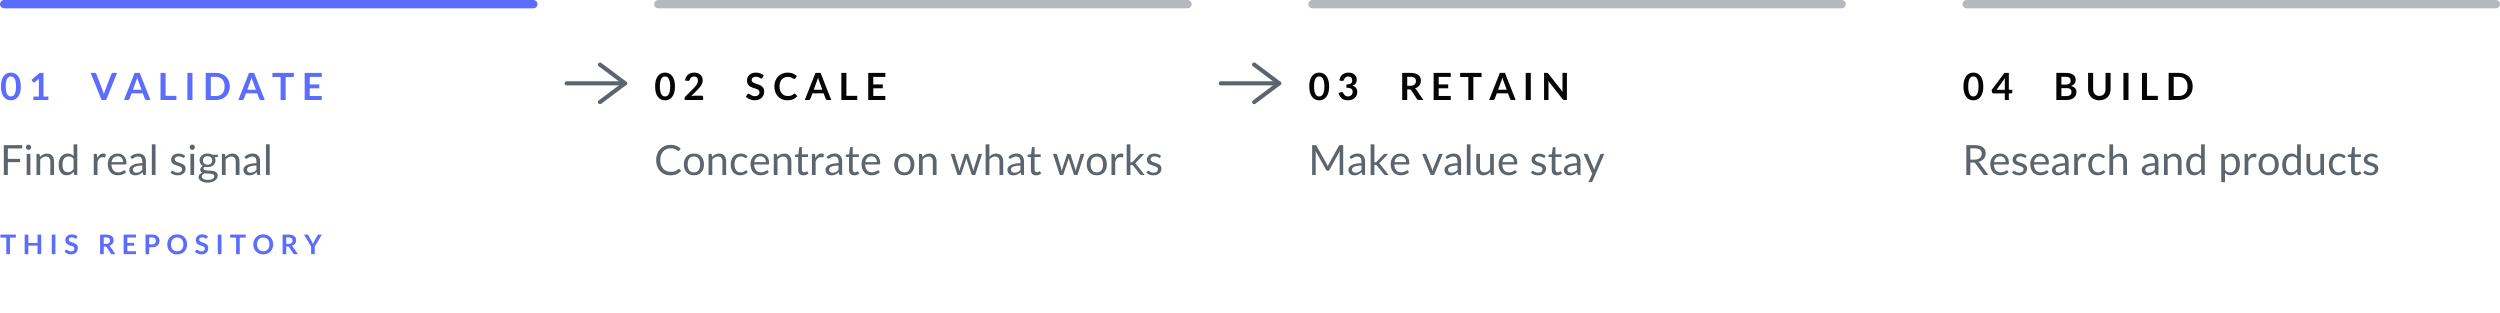
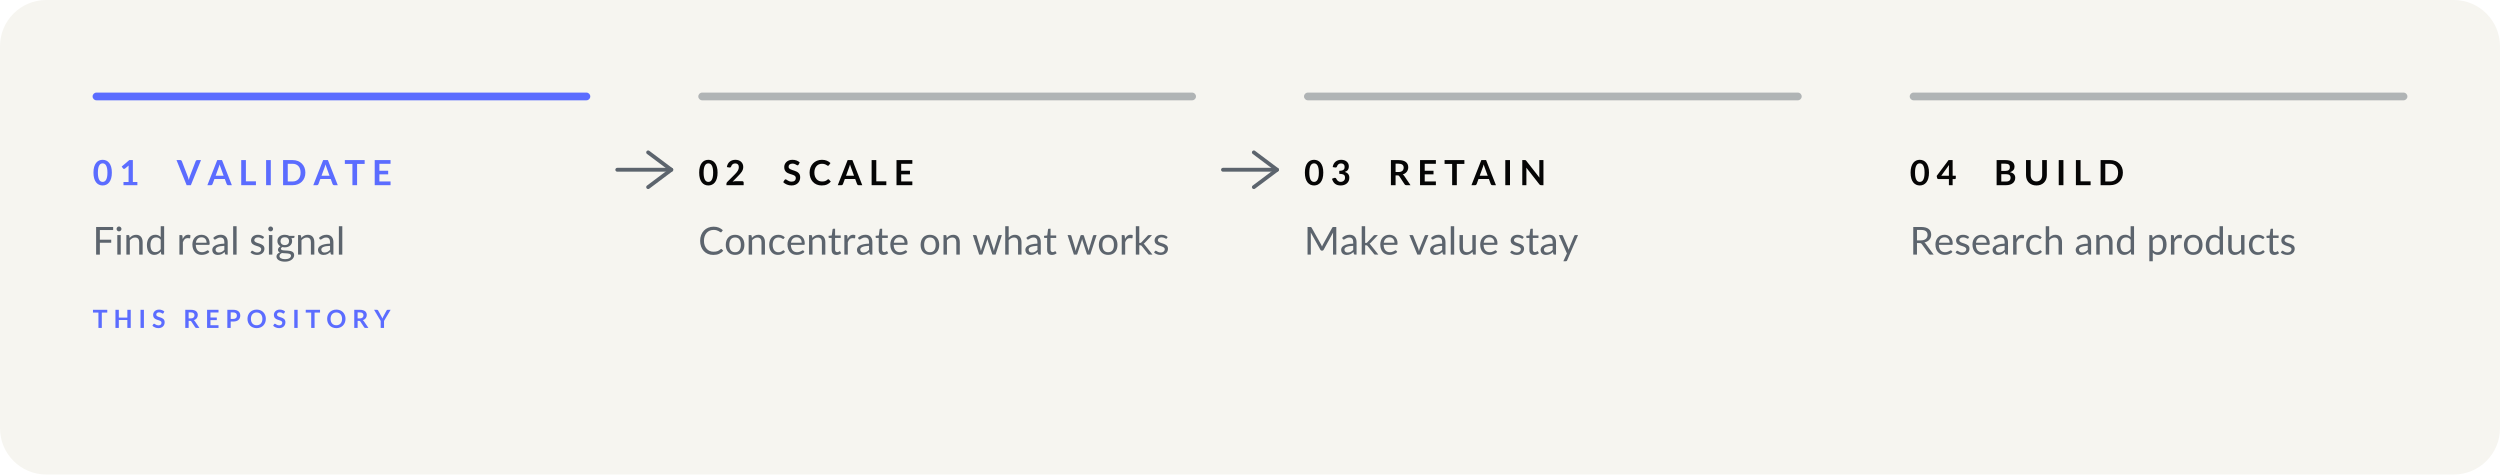
- <svg xmlns="http://www.w3.org/2000/svg" xmlns:xlink="http://www.w3.org/1999/xlink" width="1200" height="150" viewBox="0 0 1200 150" role="img" aria-label="ABADE method: validate, scale, retain, build. This repository: Validate">
+ <svg xmlns="http://www.w3.org/2000/svg" xmlns:xlink="http://www.w3.org/1999/xlink" width="1296" height="246" viewBox="0 0 1296 246" role="img" aria-label="ABADE method: validate, scale, retain, build. This repository: Validate">
  <defs>
    <path id="Bold-zero" d="M1110 723Q1110 534 1069.5 394.5Q1029 255 957.5 164.0Q886 73 788.5 28.5Q691 -16 578 -16Q465 -16 368.5 28.5Q272 73 201.0 164.0Q130 255 90.0 394.5Q50 534 50 723Q50 913 90.0 1052.0Q130 1191 201.0 1282.0Q272 1373 368.5 1417.5Q465 1462 578 1462Q691 1462 788.5 1417.5Q886 1373 957.5 1282.0Q1029 1191 1069.5 1052.0Q1110 913 1110 723ZM855 723Q855 880 832.0 983.0Q809 1086 770.5 1147.0Q732 1208 682.0 1232.5Q632 1257 578 1257Q525 1257 475.5 1232.5Q426 1208 388.0 1147.0Q350 1086 327.5 983.0Q305 880 305 723Q305 566 327.5 463.0Q350 360 388.0 299.0Q426 238 475.5 213.5Q525 189 578 189Q632 189 682.0 213.5Q732 238 770.5 299.0Q809 360 832.0 463.0Q855 566 855 723Z" />
    <path id="Bold-one" d="M1035 185V0H235V185H528V1028Q528 1078 531 1131L323 957Q305 943 287.5 939.5Q270 936 254.5 939.0Q239 942 227.0 949.5Q215 957 209 966L131 1073L572 1448H775V185Z" />
    <path id="Bold-space" d="" />
    <path id="Bold-V" d="M1400 1446 816 0H573L-11 1446H205Q240 1446 262.0 1429.0Q284 1412 295 1385L636 503Q653 460 668.5 408.5Q684 357 698 301Q710 357 724.0 408.5Q738 460 755 503L1094 1385Q1102 1408 1125.5 1427.0Q1149 1446 1183 1446Z" />
    <path id="Bold-A" d="M925 546 749 1027Q736 1059 722.0 1103.0Q708 1147 694 1198Q681 1147 667.0 1102.5Q653 1058 640 1025L465 546ZM1400 0H1192Q1157 0 1135.0 17.5Q1113 35 1102 61L994 356H395L287 61Q279 38 256.0 19.0Q233 0 199 0H-11L558 1446H832Z" />
    <path id="Bold-L" d="M1008 222V0H161V1446H430V222Z" />
    <path id="Bold-I" d="M431 0H161V1446H431Z" />
    <path id="Bold-D" d="M1445 723Q1445 564 1392.0 431.0Q1339 298 1243.0 202.0Q1147 106 1012.0 53.0Q877 0 712 0H161V1446H712Q877 1446 1012.0 1392.5Q1147 1339 1243.0 1243.5Q1339 1148 1392.0 1015.0Q1445 882 1445 723ZM1169 723Q1169 842 1137.5 936.5Q1106 1031 1046.5 1096.5Q987 1162 902.5 1197.0Q818 1232 712 1232H431V214H712Q818 214 902.5 249.0Q987 284 1046.5 349.5Q1106 415 1137.5 509.5Q1169 604 1169 723Z" />
    <path id="Bold-T" d="M1171 1225H735V0H466V1225H30V1446H1171Z" />
    <path id="Bold-E" d="M431 1232V831H937V624H431V215H1073V0H161V1446H1073V1232Z" />
    <path id="Regular-F" d="M377 1275V774H966V616H377V0H183V1433H1066V1275Z" />
    <path id="Regular-i" d="M329 1013V0H151V1013ZM367 1331Q367 1305 356.5 1282.5Q346 1260 328.5 1242.5Q311 1225 287.5 1215.0Q264 1205 238 1205Q212 1205 189.5 1215.0Q167 1225 150.0 1242.5Q133 1260 123.0 1282.5Q113 1305 113 1331Q113 1357 123.0 1380.5Q133 1404 150.0 1421.5Q167 1439 189.5 1449.0Q212 1459 238 1459Q264 1459 287.5 1449.0Q311 1439 328.5 1421.5Q346 1404 356.5 1380.5Q367 1357 367 1331Z" />
    <path id="Regular-n" d="M309 866Q342 903 379.0 933.0Q416 963 457.5 984.5Q499 1006 545.5 1017.5Q592 1029 646 1029Q729 1029 792.5 1001.5Q856 974 898.5 923.5Q941 873 963.0 802.0Q985 731 985 645V0H806V645Q806 760 753.5 823.5Q701 887 594 887Q515 887 446.5 849.0Q378 811 320 746V0H141V1013H248Q286 1013 295 976Z" />
    <path id="Regular-d" d="M801 772Q751 839 693.0 865.5Q635 892 563 892Q422 892 346.0 791.0Q270 690 270 503Q270 404 287.0 333.5Q304 263 337.0 217.5Q370 172 418.0 151.0Q466 130 527 130Q615 130 680.5 170.0Q746 210 801 283ZM979 1473V0H873Q835 0 825 37L809 160Q744 82 661.0 34.0Q578 -14 469 -14Q382 -14 311.0 19.5Q240 53 190.0 118.0Q140 183 113.0 280.0Q86 377 86 503Q86 615 116.0 711.5Q146 808 202.0 879.0Q258 950 339.5 990.5Q421 1031 523 1031Q616 1031 682.5 999.5Q749 968 801 912V1473Z" />
    <path id="Regular-space" d="" />
    <path id="Regular-r" d="M310 810Q358 914 428.0 972.5Q498 1031 599 1031Q631 1031 660.5 1024.0Q690 1017 713 1002L700 869Q694 844 670 844Q656 844 629.0 850.0Q602 856 568 856Q520 856 482.5 842.0Q445 828 415.5 800.5Q386 773 362.5 732.5Q339 692 320 640V0H141V1013H243Q272 1013 283.0 1002.0Q294 991 298 964Z" />
    <path id="Regular-e" d="M819 617Q819 679 801.5 730.5Q784 782 750.5 819.5Q717 857 669.0 877.5Q621 898 560 898Q432 898 357.5 823.5Q283 749 265 617ZM963 142Q930 102 884.0 72.5Q838 43 785.5 24.0Q733 5 677.0 -4.5Q621 -14 566 -14Q461 -14 372.5 21.5Q284 57 219.5 125.5Q155 194 119.0 295.0Q83 396 83 527Q83 633 115.5 725.0Q148 817 209.0 884.5Q270 952 358.0 990.5Q446 1029 556 1029Q647 1029 724.5 998.5Q802 968 858.5 910.5Q915 853 947.0 768.5Q979 684 979 576Q979 534 970.0 520.0Q961 506 936 506H259Q262 410 285.5 339.0Q309 268 351.0 220.5Q393 173 451.0 149.5Q509 126 581 126Q648 126 696.5 141.5Q745 157 780.0 175.0Q815 193 838.5 208.5Q862 224 879 224Q901 224 913 207Z" />
    <path id="Regular-a" d="M690 456Q567 452 480.5 436.5Q394 421 339.5 396.0Q285 371 260.5 337.0Q236 303 236 261Q236 221 249.0 192.0Q262 163 284.5 144.5Q307 126 337.5 117.5Q368 109 403 109Q450 109 489.0 118.5Q528 128 562.5 146.0Q597 164 628.5 189.0Q660 214 690 246ZM115 870Q199 951 296.0 991.0Q393 1031 511 1031Q596 1031 662.0 1003.0Q728 975 773.0 925.0Q818 875 841.0 804.0Q864 733 864 648V0H785Q759 0 745.0 8.5Q731 17 723 42L703 138Q663 101 625.0 72.5Q587 44 545.0 24.5Q503 5 455.5 -5.5Q408 -16 350 -16Q291 -16 239.0 0.5Q187 17 148.5 50.0Q110 83 87.5 133.5Q65 184 65 253Q65 313 98.0 368.5Q131 424 205.0 467.0Q279 510 398.0 537.5Q517 565 690 569V648Q690 766 639.0 826.5Q588 887 490 887Q424 887 379.5 870.5Q335 854 302.5 833.5Q270 813 246.5 796.5Q223 780 200 780Q182 780 169.0 789.5Q156 799 147 813Z" />
    <path id="Regular-l" d="M325 1473V0H147V1473Z" />
    <path id="Regular-s" d="M731 846Q719 824 694 824Q679 824 660.0 835.0Q641 846 613.5 859.5Q586 873 548.0 884.5Q510 896 458 896Q413 896 377.0 884.5Q341 873 315.5 853.0Q290 833 276.5 806.5Q263 780 263 749Q263 710 285.5 684.0Q308 658 345.0 639.0Q382 620 429.0 605.5Q476 591 525.5 574.5Q575 558 622.0 538.0Q669 518 706.0 488.0Q743 458 765.5 414.5Q788 371 788 310Q788 240 763.0 180.5Q738 121 689.0 77.5Q640 34 569.0 9.0Q498 -16 405 -16Q299 -16 213.0 18.5Q127 53 67 107L109 175Q117 188 128.0 195.0Q139 202 156 202Q174 202 194.0 188.0Q214 174 242.5 157.0Q271 140 312.0 126.0Q353 112 414 112Q466 112 505.0 125.5Q544 139 570.0 162.0Q596 185 608.5 215.0Q621 245 621 279Q621 321 598.5 348.5Q576 376 539.0 395.5Q502 415 454.5 429.5Q407 444 357.5 460.0Q308 476 260.5 496.5Q213 517 176.0 548.0Q139 579 116.5 624.5Q94 670 94 735Q94 793 118.0 846.5Q142 900 188.0 940.5Q234 981 301.0 1005.0Q368 1029 454 1029Q554 1029 633.5 997.5Q713 966 771 911Z" />
    <path id="Regular-g" d="M494 495Q548 495 589.0 510.0Q630 525 658.0 552.0Q686 579 700.0 616.5Q714 654 714 699Q714 792 657.5 847.0Q601 902 494 902Q386 902 329.5 847.0Q273 792 273 699Q273 654 287.5 616.5Q302 579 330.0 552.0Q358 525 399.0 510.0Q440 495 494 495ZM815 -55Q815 -18 794.0 5.0Q773 28 737.5 41.0Q702 54 655.0 59.5Q608 65 555.5 68.0Q503 71 449.0 74.0Q395 77 345 84Q289 58 253.5 18.5Q218 -21 218 -74Q218 -108 235.5 -137.5Q253 -167 289.0 -188.5Q325 -210 379.5 -222.5Q434 -235 508 -235Q580 -235 637.0 -222.0Q694 -209 733.5 -185.0Q773 -161 794.0 -128.0Q815 -95 815 -55ZM996 973V907Q996 874 954 865L839 850Q873 784 873 704Q873 630 844.5 569.5Q816 509 766.0 466.0Q716 423 646.0 400.0Q576 377 494 377Q423 377 360 394Q328 374 311.0 351.5Q294 329 294 306Q294 270 323.5 251.5Q353 233 401.0 225.0Q449 217 510.5 215.0Q572 213 636.5 208.5Q701 204 762.5 193.0Q824 182 872.0 157.0Q920 132 949.5 88.0Q979 44 979 -26Q979 -91 946.5 -152.0Q914 -213 853.0 -260.5Q792 -308 703.5 -336.5Q615 -365 504 -365Q393 -365 310.0 -343.0Q227 -321 172.0 -284.0Q117 -247 89.5 -198.5Q62 -150 62 -97Q62 -22 109.0 30.0Q156 82 238 113Q193 133 166.5 166.5Q140 200 140 257Q140 279 148.0 302.5Q156 326 172.5 349.5Q189 373 213.0 394.0Q237 415 269 431Q194 473 152.0 542.5Q110 612 110 704Q110 778 138.5 838.5Q167 899 218.0 941.5Q269 984 339.5 1007.0Q410 1030 494 1030Q560 1030 617.0 1015.5Q674 1001 721 973Z" />
    <path id="Bold-H" d="M1380 1446V0H1110V632H431V0H161V1446H431V824H1110V1446Z" />
    <path id="Bold-S" d="M931 1183Q919 1162 905.5 1152.5Q892 1143 872 1143Q851 1143 826.5 1158.5Q802 1174 768.0 1193.0Q734 1212 688.5 1227.5Q643 1243 581 1243Q525 1243 483.0 1229.5Q441 1216 412.5 1192.0Q384 1168 370.0 1134.5Q356 1101 356 1061Q356 1010 384.5 976.0Q413 942 460.0 918.0Q507 894 567.0 875.0Q627 856 690.0 834.5Q753 813 813.0 784.5Q873 756 920.0 712.5Q967 669 995.5 606.0Q1024 543 1024 453Q1024 355 990.5 269.5Q957 184 892.5 120.5Q828 57 735.0 20.5Q642 -16 522 -16Q453 -16 386.0 -2.5Q319 11 257.5 36.0Q196 61 142.0 96.0Q88 131 46 174L125 303Q135 317 151.0 326.5Q167 336 185 336Q210 336 239.0 315.5Q268 295 308.0 270.0Q348 245 401.5 224.5Q455 204 530 204Q645 204 708.0 258.5Q771 313 771 415Q771 472 742.5 508.0Q714 544 667.0 568.5Q620 593 560.0 610.0Q500 627 438.0 647.0Q376 667 316.0 695.0Q256 723 209.0 768.0Q162 813 133.5 880.5Q105 948 105 1047Q105 1126 136.5 1201.0Q168 1276 228.0 1334.0Q288 1392 376.0 1427.0Q464 1462 578 1462Q706 1462 814.0 1422.0Q922 1382 998 1310Z" />
    <path id="Bold-R" d="M598 758Q674 758 730.5 777.0Q787 796 823.5 829.5Q860 863 878.0 909.0Q896 955 896 1010Q896 1120 823.5 1179.0Q751 1238 602 1238H430V758ZM1290 0H1047Q978 0 947 54L643 517Q626 543 605.5 554.0Q585 565 545 565H430V0H161V1446H602Q749 1446 854.5 1415.5Q960 1385 1027.5 1330.0Q1095 1275 1127.0 1198.5Q1159 1122 1159 1030Q1159 957 1137.5 892.0Q1116 827 1075.5 774.0Q1035 721 975.5 681.0Q916 641 840 618Q866 603 888.0 582.5Q910 562 928 534Z" />
    <path id="Bold-P" d="M631 719Q705 719 760.0 737.5Q815 756 851.5 790.5Q888 825 906.0 874.5Q924 924 924 985Q924 1043 906.0 1090.0Q888 1137 852.0 1170.0Q816 1203 761.0 1220.5Q706 1238 631 1238H430V719ZM631 1446Q776 1446 882.0 1412.0Q988 1378 1057.0 1317.0Q1126 1256 1159.5 1171.0Q1193 1086 1193 985Q1193 880 1158.0 792.5Q1123 705 1053.0 642.0Q983 579 877.5 544.0Q772 509 631 509H430V0H161V1446Z" />
    <path id="Bold-O" d="M1540 723Q1540 564 1487.5 428.5Q1435 293 1339.0 194.0Q1243 95 1108.0 39.5Q973 -16 808 -16Q644 -16 509.0 39.5Q374 95 277.5 194.0Q181 293 128.0 428.5Q75 564 75 723Q75 882 128.0 1017.5Q181 1153 277.5 1252.0Q374 1351 509.0 1406.5Q644 1462 808 1462Q918 1462 1015.0 1436.5Q1112 1411 1193.0 1364.5Q1274 1318 1338.5 1251.5Q1403 1185 1448.0 1103.0Q1493 1021 1516.5 925.0Q1540 829 1540 723ZM1265 723Q1265 842 1233.0 936.5Q1201 1031 1142.0 1097.0Q1083 1163 998.5 1198.0Q914 1233 808 1233Q702 1233 617.5 1198.0Q533 1163 473.5 1097.0Q414 1031 382.0 936.5Q350 842 350 723Q350 604 382.0 509.5Q414 415 473.5 349.5Q533 284 617.5 249.0Q702 214 808 214Q914 214 998.5 249.0Q1083 284 1142.0 349.5Q1201 415 1233.0 509.5Q1265 604 1265 723Z" />
    <path id="Bold-Y" d="M782 560V0H514V560L-13 1446H224Q259 1446 279.5 1429.0Q300 1412 314 1386L578 903Q601 860 618.5 822.0Q636 784 650 746Q663 784 680.0 822.0Q697 860 719 903L982 1386Q993 1408 1015.0 1427.0Q1037 1446 1071 1446H1309Z" />
    <path id="Bold-two" d="M981 230Q1021 230 1044.5 207.5Q1068 185 1068 148V0H76V82Q76 107 86.5 134.5Q97 162 120 184L559 624Q614 680 657.5 731.0Q701 782 730.0 832.0Q759 882 774.5 933.5Q790 985 790 1042Q790 1094 775.0 1133.5Q760 1173 732.5 1200.0Q705 1227 666.5 1240.5Q628 1254 580 1254Q536 1254 498.5 1241.5Q461 1229 432.0 1206.5Q403 1184 383.0 1154.0Q363 1124 353 1088Q336 1042 309.0 1027.0Q282 1012 231 1020L101 1043Q116 1147 159.0 1225.5Q202 1304 266.5 1356.5Q331 1409 414.5 1435.5Q498 1462 594 1462Q694 1462 777.0 1432.5Q860 1403 919.0 1349.0Q978 1295 1011.0 1219.0Q1044 1143 1044 1050Q1044 970 1020.5 902.0Q997 834 957.5 772.0Q918 710 865.0 652.0Q812 594 754 534L428 201Q475 215 521.5 222.5Q568 230 610 230Z" />
    <path id="Bold-C" d="M1154 341Q1176 341 1193 324L1299 209Q1211 100 1082.5 42.0Q954 -16 774 -16Q613 -16 484.5 39.0Q356 94 265.0 192.0Q174 290 125.5 426.0Q77 562 77 723Q77 886 129.0 1021.5Q181 1157 275.5 1255.0Q370 1353 501.0 1407.5Q632 1462 791 1462Q949 1462 1071.5 1410.0Q1194 1358 1280 1274L1190 1149Q1182 1137 1169.5 1128.0Q1157 1119 1135 1119Q1120 1119 1104.0 1127.5Q1088 1136 1069.0 1148.5Q1050 1161 1025.0 1176.0Q1000 1191 967.0 1203.5Q934 1216 890.5 1224.5Q847 1233 790 1233Q693 1233 612.5 1198.5Q532 1164 474.0 1098.5Q416 1033 384.0 938.5Q352 844 352 723Q352 601 386.5 506.0Q421 411 480.0 346.0Q539 281 619.0 246.5Q699 212 791 212Q846 212 890.5 218.0Q935 224 972.5 237.0Q1010 250 1043.5 270.5Q1077 291 1110 321Q1120 330 1131.0 335.5Q1142 341 1154 341Z" />
    <path id="Regular-C" d="M1189 296Q1205 296 1217 283L1294 200Q1206 98 1080.5 41.0Q955 -16 777 -16Q623 -16 497.0 37.5Q371 91 282.0 187.5Q193 284 144.0 419.0Q95 554 95 716Q95 878 146.0 1013.0Q197 1148 289.5 1245.0Q382 1342 511.0 1395.5Q640 1449 796 1449Q949 1449 1066.0 1400.0Q1183 1351 1272 1267L1208 1178Q1202 1168 1192.5 1161.5Q1183 1155 1167 1155Q1149 1155 1123.0 1174.5Q1097 1194 1055.0 1218.0Q1013 1242 950.0 1261.5Q887 1281 795 1281Q684 1281 592.0 1242.5Q500 1204 433.5 1131.0Q367 1058 330.0 953.0Q293 848 293 716Q293 582 331.5 477.0Q370 372 436.5 299.5Q503 227 593.5 189.0Q684 151 789 151Q853 151 904.5 158.5Q956 166 999.5 182.0Q1043 198 1080.5 222.5Q1118 247 1155 281Q1172 296 1189 296Z" />
    <path id="Regular-o" d="M568 1029Q679 1029 768.0 992.0Q857 955 920.0 887.0Q983 819 1016.5 722.5Q1050 626 1050 507Q1050 387 1016.5 291.0Q983 195 920.0 127.0Q857 59 768.0 22.5Q679 -14 568 -14Q456 -14 366.5 22.5Q277 59 214.0 127.0Q151 195 117.5 291.0Q84 387 84 507Q84 626 117.5 722.5Q151 819 214.0 887.0Q277 955 366.5 992.0Q456 1029 568 1029ZM568 125Q718 125 792.0 225.5Q866 326 866 506Q866 687 792.0 788.0Q718 889 568 889Q492 889 435.5 863.0Q379 837 341.5 788.0Q304 739 285.5 667.5Q267 596 267 506Q267 326 341.5 225.5Q416 125 568 125Z" />
    <path id="Regular-c" d="M846 833Q838 822 830.0 816.0Q822 810 808 810Q793 810 775.0 822.5Q757 835 730.5 850.0Q704 865 665.5 877.5Q627 890 571 890Q496 890 439.0 863.5Q382 837 343.5 787.0Q305 737 285.5 666.0Q266 595 266 507Q266 415 287.0 343.5Q308 272 346.5 223.5Q385 175 439.5 149.5Q494 124 562 124Q627 124 669.0 139.5Q711 155 738.5 174.0Q766 193 784.5 208.5Q803 224 821 224Q843 224 855 207L905 142Q872 101 830.0 72.0Q788 43 739.5 23.5Q691 4 638.0 -5.0Q585 -14 530 -14Q435 -14 353.5 21.0Q272 56 212.0 122.5Q152 189 118.0 286.0Q84 383 84 507Q84 620 115.5 716.0Q147 812 207.5 881.5Q268 951 356.5 990.0Q445 1029 560 1029Q667 1029 748.5 994.5Q830 960 893 897Z" />
    <path id="Regular-t" d="M452 -16Q332 -16 267.5 51.0Q203 118 203 244V864H81Q65 864 54.0 873.5Q43 883 43 903V974L209 995L250 1308Q253 1323 263.5 1332.5Q274 1342 291 1342H381V993H674V864H381V256Q381 192 412.0 161.0Q443 130 492 130Q520 130 540.5 137.5Q561 145 576.0 154.0Q591 163 601.5 170.5Q612 178 620 178Q634 178 645 161L697 76Q651 33 586.0 8.5Q521 -16 452 -16Z" />
    <path id="Regular-w" d="M1538 1013 1210 0H1069Q1043 0 1033 34L809 721Q801 744 796.0 767.5Q791 791 786 814Q781 791 776.0 767.5Q771 744 763 720L535 34Q526 0 495 0H361L33 1013H173Q194 1013 208.5 1002.0Q223 991 228 976L422 324Q439 252 449 188Q458 221 467.5 255.0Q477 289 488 324L702 980Q707 995 719.5 1005.0Q732 1015 750 1015H828Q848 1015 861.0 1005.0Q874 995 879 980L1088 324Q1099 289 1108.0 255.0Q1117 221 1125 188Q1130 221 1137.5 254.5Q1145 288 1154 324L1352 976Q1357 992 1371.0 1002.5Q1385 1013 1404 1013Z" />
    <path id="Regular-h" d="M320 878Q385 947 464.0 988.0Q543 1029 646 1029Q729 1029 792.5 1001.5Q856 974 898.5 923.5Q941 873 963.0 802.0Q985 731 985 645V0H806V645Q806 760 753.5 823.5Q701 887 594 887Q515 887 446.5 849.0Q378 811 320 746V0H141V1473H320Z" />
    <path id="Regular-k" d="M320 1473V606H366Q386 606 399.5 611.5Q413 617 428 634L748 977Q762 994 777.5 1003.5Q793 1013 819 1013H980L607 616Q580 582 549 563Q567 551 581.5 535.5Q596 520 609 500L1005 0H846Q823 0 806.5 7.5Q790 15 778 35L445 450Q430 471 415.5 477.5Q401 484 371 484H320V0H141V1473Z" />
    <path id="Bold-three" d="M108 1043Q123 1147 166.0 1225.5Q209 1304 273.5 1356.5Q338 1409 421.5 1435.5Q505 1462 601 1462Q701 1462 781.5 1433.5Q862 1405 919.0 1354.5Q976 1304 1006.5 1236.0Q1037 1168 1037 1089Q1037 1020 1021.5 967.5Q1006 915 977.0 876.0Q948 837 905.0 810.0Q862 783 808 765Q938 724 1002.0 640.0Q1066 556 1066 429Q1066 321 1026.0 238.0Q986 155 918.0 98.5Q850 42 760.5 13.0Q671 -16 571 -16Q462 -16 381.0 9.0Q300 34 240.0 83.0Q180 132 138.0 203.0Q96 274 66 367L175 412Q218 430 255.5 421.5Q293 413 310 381Q328 346 349.5 312.0Q371 278 401.0 251.5Q431 225 471.5 208.5Q512 192 568 192Q631 192 678.0 212.5Q725 233 756.5 266.0Q788 299 803.5 339.5Q819 380 819 421Q819 473 808.0 515.5Q797 558 762.0 588.0Q727 618 661.5 635.0Q596 652 486 652V828Q577 829 637.0 845.0Q697 861 732.5 889.5Q768 918 782.0 958.0Q796 998 796 1046Q796 1148 739.0 1201.0Q682 1254 587 1254Q543 1254 506.0 1241.5Q469 1229 439.5 1206.5Q410 1184 390.0 1154.0Q370 1124 360 1088Q343 1042 315.5 1027.0Q288 1012 238 1020Z" />
    <path id="Bold-N" d="M1380 1446V0H1242Q1210 0 1188.5 10.5Q1167 21 1147 46L392 1010Q398 944 398 888V0H161V1446H302Q319 1446 331.5 1444.5Q344 1443 353.5 1438.5Q363 1434 372.0 1425.5Q381 1417 392 1403L1150 435Q1147 470 1145.0 504.0Q1143 538 1143 567V1446Z" />
    <path id="Regular-M" d="M1674 1433V0H1504V1053Q1504 1074 1505.5 1098.0Q1507 1122 1509 1147L1017 251Q994 206 947 206H919Q872 206 849 251L347 1151Q353 1098 353 1053V0H183V1433H326Q352 1433 366.0 1428.0Q380 1423 393 1400L888 518Q900 494 911.5 468.0Q923 442 933 415Q943 442 954.0 468.5Q965 495 978 519L1464 1400Q1476 1423 1490.5 1428.0Q1505 1433 1531 1433Z" />
    <path id="Regular-v" d="M1009 1013 596 0H436L23 1013H168Q190 1013 204.0 1002.0Q218 991 223 976L480 324Q492 287 501.0 252.0Q510 217 518 182Q526 217 535.0 252.0Q544 287 557 324L817 976Q823 992 837.0 1002.5Q851 1013 870 1013Z" />
    <path id="Regular-u" d="M974 1013V0H868Q830 0 820 37L806 146Q740 73 658.0 28.5Q576 -16 470 -16Q387 -16 323.5 11.5Q260 39 217.0 89.0Q174 139 152.5 210.0Q131 281 131 367V1013H309V367Q309 252 361.5 189.0Q414 126 522 126Q601 126 669.5 163.5Q738 201 796 267V1013Z" />
    <path id="Regular-y" d="M1015 1013 450 -299Q441 -319 427.5 -331.0Q414 -343 386 -343H254L439 59L21 1013H175Q198 1013 211.5 1001.5Q225 990 230 976L501 338Q517 296 528 250Q542 297 558 339L821 976Q827 992 841.5 1002.5Q856 1013 874 1013Z" />
    <path id="Bold-four" d="M712 545V1018Q712 1085 721 1166L272 545ZM1109 545V402Q1109 382 1096.0 367.5Q1083 353 1059 353H927V0H712V353H102Q77 353 58.0 368.5Q39 384 34 407L8 532L693 1447H927V545Z" />
    <path id="Bold-B" d="M702 210Q777 210 828.0 228.0Q879 246 909.5 276.0Q940 306 953.5 346.0Q967 386 967 431Q967 478 952.0 515.5Q937 553 905.0 579.5Q873 606 822.5 620.0Q772 634 701 634H430V210ZM430 1238V820H644Q782 820 852.5 870.0Q923 920 923 1029Q923 1142 859.0 1190.0Q795 1238 659 1238ZM659 1446Q801 1446 902.0 1419.0Q1003 1392 1067.5 1342.0Q1132 1292 1162.0 1221.0Q1192 1150 1192 1061Q1192 1010 1177.0 963.5Q1162 917 1130.5 876.5Q1099 836 1050.5 803.0Q1002 770 935 747Q1233 680 1233 425Q1233 333 1198.0 255.0Q1163 177 1096.0 120.5Q1029 64 931.0 32.0Q833 0 707 0H161V1446Z" />
    <path id="Bold-U" d="M743 217Q821 217 882.5 243.0Q944 269 986.0 316.0Q1028 363 1050.5 430.0Q1073 497 1073 580V1446H1342V580Q1342 451 1300.5 341.5Q1259 232 1181.5 152.5Q1104 73 993.0 28.5Q882 -16 743 -16Q603 -16 492.0 28.5Q381 73 303.5 152.5Q226 232 184.5 341.5Q143 451 143 580V1446H412V581Q412 498 434.5 431.0Q457 364 499.5 316.5Q542 269 603.5 243.0Q665 217 743 217Z" />
    <path id="Regular-R" d="M580 739Q664 739 728.5 759.5Q793 780 836.5 817.5Q880 855 902.0 907.0Q924 959 924 1022Q924 1150 840.0 1215.0Q756 1280 588 1280H376V739ZM1242 0H1070Q1017 0 992 41L620 553Q603 577 583.5 587.5Q564 598 523 598H376V0H183V1433H588Q724 1433 823.0 1405.5Q922 1378 986.5 1326.0Q1051 1274 1082.0 1200.5Q1113 1127 1113 1036Q1113 960 1089.0 894.0Q1065 828 1019.5 775.5Q974 723 908.5 686.0Q843 649 760 630Q797 609 824 569Z" />
    <path id="Regular-p" d="M320 244Q369 178 427.0 151.0Q485 124 557 124Q699 124 775.0 225.0Q851 326 851 513Q851 612 833.5 683.0Q816 754 783.0 799.5Q750 845 702.0 866.0Q654 887 593 887Q506 887 440.5 847.0Q375 807 320 734ZM311 856Q375 935 459.0 983.0Q543 1031 651 1031Q739 1031 810.0 997.5Q881 964 931.0 898.5Q981 833 1008.0 736.0Q1035 639 1035 513Q1035 401 1005.0 304.5Q975 208 918.5 137.5Q862 67 780.5 26.5Q699 -14 597 -14Q504 -14 437.5 17.5Q371 49 320 105V-343H141V1013H248Q286 1013 295 976Z" />
  </defs>
-   <rect x="0" y="0" width="258" height="4" rx="2" fill="#5B6CFF" fill-opacity="1" />
-   <g fill="#5B6CFF">
-     <use xlink:href="#Bold-zero" transform="translate(0.0 48.0) scale(0.009 -0.009)" />
-     <use xlink:href="#Bold-one" transform="translate(13.9 48.0) scale(0.009 -0.009)" />
-     <use xlink:href="#Bold-V" transform="translate(43.6 48.0) scale(0.009 -0.009)" />
-     <use xlink:href="#Bold-A" transform="translate(59.6 48.0) scale(0.009 -0.009)" />
-     <use xlink:href="#Bold-L" transform="translate(75.6 48.0) scale(0.009 -0.009)" />
-     <use xlink:href="#Bold-I" transform="translate(88.5 48.0) scale(0.009 -0.009)" />
-     <use xlink:href="#Bold-D" transform="translate(97.3 48.0) scale(0.009 -0.009)" />
-     <use xlink:href="#Bold-A" transform="translate(114.5 48.0) scale(0.009 -0.009)" />
-     <use xlink:href="#Bold-T" transform="translate(130.5 48.0) scale(0.009 -0.009)" />
-     <use xlink:href="#Bold-E" transform="translate(144.8 48.0) scale(0.009 -0.009)" />
-   </g>
-   <g fill="#5C646D">
-     <use xlink:href="#Regular-F" transform="translate(0.0 84.0) scale(0.01 -0.01)" />
-     <use xlink:href="#Regular-i" transform="translate(11.3 84.0) scale(0.01 -0.01)" />
-     <use xlink:href="#Regular-n" transform="translate(16.1 84.0) scale(0.01 -0.01)" />
-     <use xlink:href="#Regular-d" transform="translate(27.3 84.0) scale(0.01 -0.01)" />
-     <use xlink:href="#Regular-r" transform="translate(43.6 84.0) scale(0.01 -0.01)" />
-     <use xlink:href="#Regular-e" transform="translate(50.9 84.0) scale(0.01 -0.01)" />
-     <use xlink:href="#Regular-a" transform="translate(61.4 84.0) scale(0.01 -0.01)" />
-     <use xlink:href="#Regular-l" transform="translate(71.4 84.0) scale(0.01 -0.01)" />
-     <use xlink:href="#Regular-s" transform="translate(81.2 84.0) scale(0.01 -0.01)" />
-     <use xlink:href="#Regular-i" transform="translate(89.9 84.0) scale(0.01 -0.01)" />
-     <use xlink:href="#Regular-g" transform="translate(94.7 84.0) scale(0.01 -0.01)" />
-     <use xlink:href="#Regular-n" transform="translate(105.1 84.0) scale(0.01 -0.01)" />
-     <use xlink:href="#Regular-a" transform="translate(116.2 84.0) scale(0.01 -0.01)" />
-     <use xlink:href="#Regular-l" transform="translate(126.2 84.0) scale(0.01 -0.01)" />
-   </g>
-   <g fill="#5B6CFF">
-     <use xlink:href="#Bold-T" transform="translate(0.0 122.0) scale(0.0065 -0.0065)" />
-     <use xlink:href="#Bold-H" transform="translate(10.8 122.0) scale(0.0065 -0.0065)" />
-     <use xlink:href="#Bold-I" transform="translate(23.8 122.0) scale(0.0065 -0.0065)" />
-     <use xlink:href="#Bold-S" transform="translate(30.7 122.0) scale(0.0065 -0.0065)" />
-     <use xlink:href="#Bold-R" transform="translate(47.0 122.0) scale(0.0065 -0.0065)" />
-     <use xlink:href="#Bold-E" transform="translate(58.3 122.0) scale(0.0065 -0.0065)" />
-     <use xlink:href="#Bold-P" transform="translate(68.8 122.0) scale(0.0065 -0.0065)" />
-     <use xlink:href="#Bold-O" transform="translate(79.8 122.0) scale(0.0065 -0.0065)" />
-     <use xlink:href="#Bold-S" transform="translate(93.3 122.0) scale(0.0065 -0.0065)" />
-     <use xlink:href="#Bold-I" transform="translate(103.5 122.0) scale(0.0065 -0.0065)" />
-     <use xlink:href="#Bold-T" transform="translate(110.3 122.0) scale(0.0065 -0.0065)" />
-     <use xlink:href="#Bold-O" transform="translate(121.1 122.0) scale(0.0065 -0.0065)" />
-     <use xlink:href="#Bold-R" transform="translate(134.6 122.0) scale(0.0065 -0.0065)" />
-     <use xlink:href="#Bold-Y" transform="translate(146.0 122.0) scale(0.0065 -0.0065)" />
-   </g>
-   <path d="M272 40 H300" stroke="#5C646D" stroke-width="2" fill="none" stroke-linecap="round" />
-   <path d="M288 31 L300 40 L288 49" stroke="#5C646D" stroke-width="2" fill="none" stroke-linecap="round" stroke-linejoin="round" />
-   <rect x="314" y="0" width="258" height="4" rx="2" fill="#5C646D" fill-opacity="0.45" />
-   <g fill="#050505">
-     <use xlink:href="#Bold-zero" transform="translate(314.0 48.0) scale(0.009 -0.009)" />
-     <use xlink:href="#Bold-two" transform="translate(327.9 48.0) scale(0.009 -0.009)" />
-     <use xlink:href="#Bold-S" transform="translate(357.6 48.0) scale(0.009 -0.009)" />
-     <use xlink:href="#Bold-C" transform="translate(371.0 48.0) scale(0.009 -0.009)" />
-     <use xlink:href="#Bold-A" transform="translate(386.4 48.0) scale(0.009 -0.009)" />
-     <use xlink:href="#Bold-L" transform="translate(402.4 48.0) scale(0.009 -0.009)" />
-     <use xlink:href="#Bold-E" transform="translate(415.3 48.0) scale(0.009 -0.009)" />
-   </g>
-   <g fill="#5C646D">
-     <use xlink:href="#Regular-C" transform="translate(314.0 84.0) scale(0.01 -0.01)" />
-     <use xlink:href="#Regular-o" transform="translate(327.4 84.0) scale(0.01 -0.01)" />
-     <use xlink:href="#Regular-n" transform="translate(338.7 84.0) scale(0.01 -0.01)" />
-     <use xlink:href="#Regular-c" transform="translate(349.9 84.0) scale(0.01 -0.01)" />
-     <use xlink:href="#Regular-e" transform="translate(359.4 84.0) scale(0.01 -0.01)" />
-     <use xlink:href="#Regular-n" transform="translate(370.0 84.0) scale(0.01 -0.01)" />
-     <use xlink:href="#Regular-t" transform="translate(381.1 84.0) scale(0.01 -0.01)" />
-     <use xlink:href="#Regular-r" transform="translate(388.3 84.0) scale(0.01 -0.01)" />
-     <use xlink:href="#Regular-a" transform="translate(395.6 84.0) scale(0.01 -0.01)" />
-     <use xlink:href="#Regular-t" transform="translate(405.5 84.0) scale(0.01 -0.01)" />
-     <use xlink:href="#Regular-e" transform="translate(412.7 84.0) scale(0.01 -0.01)" />
-     <use xlink:href="#Regular-o" transform="translate(428.4 84.0) scale(0.01 -0.01)" />
-     <use xlink:href="#Regular-n" transform="translate(439.7 84.0) scale(0.01 -0.01)" />
-     <use xlink:href="#Regular-w" transform="translate(456.0 84.0) scale(0.01 -0.01)" />
-     <use xlink:href="#Regular-h" transform="translate(471.7 84.0) scale(0.01 -0.01)" />
-     <use xlink:href="#Regular-a" transform="translate(482.9 84.0) scale(0.01 -0.01)" />
-     <use xlink:href="#Regular-t" transform="translate(492.8 84.0) scale(0.01 -0.01)" />
-     <use xlink:href="#Regular-w" transform="translate(505.1 84.0) scale(0.01 -0.01)" />
-     <use xlink:href="#Regular-o" transform="translate(520.8 84.0) scale(0.01 -0.01)" />
-     <use xlink:href="#Regular-r" transform="translate(532.1 84.0) scale(0.01 -0.01)" />
-     <use xlink:href="#Regular-k" transform="translate(539.4 84.0) scale(0.01 -0.01)" />
-     <use xlink:href="#Regular-s" transform="translate(549.6 84.0) scale(0.01 -0.01)" />
-   </g>
-   <path d="M586 40 H614" stroke="#5C646D" stroke-width="2" fill="none" stroke-linecap="round" />
-   <path d="M602 31 L614 40 L602 49" stroke="#5C646D" stroke-width="2" fill="none" stroke-linecap="round" stroke-linejoin="round" />
-   <rect x="628" y="0" width="258" height="4" rx="2" fill="#5C646D" fill-opacity="0.45" />
-   <g fill="#050505">
-     <use xlink:href="#Bold-zero" transform="translate(628.0 48.0) scale(0.009 -0.009)" />
-     <use xlink:href="#Bold-three" transform="translate(641.9 48.0) scale(0.009 -0.009)" />
-     <use xlink:href="#Bold-R" transform="translate(671.6 48.0) scale(0.009 -0.009)" />
-     <use xlink:href="#Bold-E" transform="translate(686.7 48.0) scale(0.009 -0.009)" />
-     <use xlink:href="#Bold-T" transform="translate(700.6 48.0) scale(0.009 -0.009)" />
-     <use xlink:href="#Bold-A" transform="translate(714.9 48.0) scale(0.009 -0.009)" />
-     <use xlink:href="#Bold-I" transform="translate(730.9 48.0) scale(0.009 -0.009)" />
-     <use xlink:href="#Bold-N" transform="translate(739.7 48.0) scale(0.009 -0.009)" />
-   </g>
-   <g fill="#5C646D">
-     <use xlink:href="#Regular-M" transform="translate(628.0 84.0) scale(0.01 -0.01)" />
-     <use xlink:href="#Regular-a" transform="translate(646.6 84.0) scale(0.01 -0.01)" />
-     <use xlink:href="#Regular-k" transform="translate(656.5 84.0) scale(0.01 -0.01)" />
-     <use xlink:href="#Regular-e" transform="translate(666.7 84.0) scale(0.01 -0.01)" />
-     <use xlink:href="#Regular-v" transform="translate(682.4 84.0) scale(0.01 -0.01)" />
-     <use xlink:href="#Regular-a" transform="translate(692.7 84.0) scale(0.01 -0.01)" />
-     <use xlink:href="#Regular-l" transform="translate(702.6 84.0) scale(0.01 -0.01)" />
-     <use xlink:href="#Regular-u" transform="translate(707.3 84.0) scale(0.01 -0.01)" />
-     <use xlink:href="#Regular-e" transform="translate(718.5 84.0) scale(0.01 -0.01)" />
-     <use xlink:href="#Regular-s" transform="translate(734.2 84.0) scale(0.01 -0.01)" />
-     <use xlink:href="#Regular-t" transform="translate(742.8 84.0) scale(0.01 -0.01)" />
-     <use xlink:href="#Regular-a" transform="translate(750.0 84.0) scale(0.01 -0.01)" />
-     <use xlink:href="#Regular-y" transform="translate(759.9 84.0) scale(0.01 -0.01)" />
-   </g>
-   <rect x="942" y="0" width="258" height="4" rx="2" fill="#5C646D" fill-opacity="0.45" />
-   <g fill="#050505">
-     <use xlink:href="#Bold-zero" transform="translate(942.0 48.0) scale(0.009 -0.009)" />
-     <use xlink:href="#Bold-four" transform="translate(955.9 48.0) scale(0.009 -0.009)" />
-     <use xlink:href="#Bold-B" transform="translate(985.6 48.0) scale(0.009 -0.009)" />
-     <use xlink:href="#Bold-U" transform="translate(1001.0 48.0) scale(0.009 -0.009)" />
-     <use xlink:href="#Bold-I" transform="translate(1017.8 48.0) scale(0.009 -0.009)" />
-     <use xlink:href="#Bold-L" transform="translate(1026.7 48.0) scale(0.009 -0.009)" />
-     <use xlink:href="#Bold-D" transform="translate(1039.5 48.0) scale(0.009 -0.009)" />
-   </g>
-   <g fill="#5C646D">
-     <use xlink:href="#Regular-R" transform="translate(942.0 84.0) scale(0.01 -0.01)" />
-     <use xlink:href="#Regular-e" transform="translate(954.5 84.0) scale(0.01 -0.01)" />
-     <use xlink:href="#Regular-s" transform="translate(965.1 84.0) scale(0.01 -0.01)" />
-     <use xlink:href="#Regular-e" transform="translate(973.7 84.0) scale(0.01 -0.01)" />
-     <use xlink:href="#Regular-a" transform="translate(984.3 84.0) scale(0.01 -0.01)" />
-     <use xlink:href="#Regular-r" transform="translate(994.2 84.0) scale(0.01 -0.01)" />
-     <use xlink:href="#Regular-c" transform="translate(1001.5 84.0) scale(0.01 -0.01)" />
-     <use xlink:href="#Regular-h" transform="translate(1011.1 84.0) scale(0.01 -0.01)" />
-     <use xlink:href="#Regular-a" transform="translate(1027.4 84.0) scale(0.01 -0.01)" />
-     <use xlink:href="#Regular-n" transform="translate(1037.3 84.0) scale(0.01 -0.01)" />
-     <use xlink:href="#Regular-d" transform="translate(1048.5 84.0) scale(0.01 -0.01)" />
-     <use xlink:href="#Regular-p" transform="translate(1064.8 84.0) scale(0.01 -0.01)" />
-     <use xlink:href="#Regular-r" transform="translate(1076.0 84.0) scale(0.01 -0.01)" />
-     <use xlink:href="#Regular-o" transform="translate(1083.3 84.0) scale(0.01 -0.01)" />
-     <use xlink:href="#Regular-d" transform="translate(1094.6 84.0) scale(0.01 -0.01)" />
-     <use xlink:href="#Regular-u" transform="translate(1105.8 84.0) scale(0.01 -0.01)" />
-     <use xlink:href="#Regular-c" transform="translate(1117.0 84.0) scale(0.01 -0.01)" />
-     <use xlink:href="#Regular-t" transform="translate(1126.5 84.0) scale(0.01 -0.01)" />
-     <use xlink:href="#Regular-s" transform="translate(1133.7 84.0) scale(0.01 -0.01)" />
+   <rect width="1296" height="246" rx="24" fill="#F6F5F0" />
+   <g transform="translate(48 48)">
+     <rect x="0" y="0" width="258" height="4" rx="2" fill="#5B6CFF" fill-opacity="1" />
+     <g fill="#5B6CFF">
+       <use xlink:href="#Bold-zero" transform="translate(0.0 48.0) scale(0.009 -0.009)" />
+       <use xlink:href="#Bold-one" transform="translate(13.9 48.0) scale(0.009 -0.009)" />
+       <use xlink:href="#Bold-V" transform="translate(43.6 48.0) scale(0.009 -0.009)" />
+       <use xlink:href="#Bold-A" transform="translate(59.6 48.0) scale(0.009 -0.009)" />
+       <use xlink:href="#Bold-L" transform="translate(75.6 48.0) scale(0.009 -0.009)" />
+       <use xlink:href="#Bold-I" transform="translate(88.5 48.0) scale(0.009 -0.009)" />
+       <use xlink:href="#Bold-D" transform="translate(97.3 48.0) scale(0.009 -0.009)" />
+       <use xlink:href="#Bold-A" transform="translate(114.5 48.0) scale(0.009 -0.009)" />
+       <use xlink:href="#Bold-T" transform="translate(130.5 48.0) scale(0.009 -0.009)" />
+       <use xlink:href="#Bold-E" transform="translate(144.8 48.0) scale(0.009 -0.009)" />
+     </g>
+     <g fill="#5C646D">
+       <use xlink:href="#Regular-F" transform="translate(0.0 84.0) scale(0.01 -0.01)" />
+       <use xlink:href="#Regular-i" transform="translate(11.3 84.0) scale(0.01 -0.01)" />
+       <use xlink:href="#Regular-n" transform="translate(16.1 84.0) scale(0.01 -0.01)" />
+       <use xlink:href="#Regular-d" transform="translate(27.3 84.0) scale(0.01 -0.01)" />
+       <use xlink:href="#Regular-r" transform="translate(43.6 84.0) scale(0.01 -0.01)" />
+       <use xlink:href="#Regular-e" transform="translate(50.9 84.0) scale(0.01 -0.01)" />
+       <use xlink:href="#Regular-a" transform="translate(61.4 84.0) scale(0.01 -0.01)" />
+       <use xlink:href="#Regular-l" transform="translate(71.4 84.0) scale(0.01 -0.01)" />
+       <use xlink:href="#Regular-s" transform="translate(81.2 84.0) scale(0.01 -0.01)" />
+       <use xlink:href="#Regular-i" transform="translate(89.9 84.0) scale(0.01 -0.01)" />
+       <use xlink:href="#Regular-g" transform="translate(94.7 84.0) scale(0.01 -0.01)" />
+       <use xlink:href="#Regular-n" transform="translate(105.1 84.0) scale(0.01 -0.01)" />
+       <use xlink:href="#Regular-a" transform="translate(116.2 84.0) scale(0.01 -0.01)" />
+       <use xlink:href="#Regular-l" transform="translate(126.2 84.0) scale(0.01 -0.01)" />
+     </g>
+     <g fill="#5B6CFF">
+       <use xlink:href="#Bold-T" transform="translate(0.0 122.0) scale(0.0065 -0.0065)" />
+       <use xlink:href="#Bold-H" transform="translate(10.8 122.0) scale(0.0065 -0.0065)" />
+       <use xlink:href="#Bold-I" transform="translate(23.8 122.0) scale(0.0065 -0.0065)" />
+       <use xlink:href="#Bold-S" transform="translate(30.7 122.0) scale(0.0065 -0.0065)" />
+       <use xlink:href="#Bold-R" transform="translate(47.0 122.0) scale(0.0065 -0.0065)" />
+       <use xlink:href="#Bold-E" transform="translate(58.3 122.0) scale(0.0065 -0.0065)" />
+       <use xlink:href="#Bold-P" transform="translate(68.8 122.0) scale(0.0065 -0.0065)" />
+       <use xlink:href="#Bold-O" transform="translate(79.8 122.0) scale(0.0065 -0.0065)" />
+       <use xlink:href="#Bold-S" transform="translate(93.3 122.0) scale(0.0065 -0.0065)" />
+       <use xlink:href="#Bold-I" transform="translate(103.5 122.0) scale(0.0065 -0.0065)" />
+       <use xlink:href="#Bold-T" transform="translate(110.3 122.0) scale(0.0065 -0.0065)" />
+       <use xlink:href="#Bold-O" transform="translate(121.1 122.0) scale(0.0065 -0.0065)" />
+       <use xlink:href="#Bold-R" transform="translate(134.6 122.0) scale(0.0065 -0.0065)" />
+       <use xlink:href="#Bold-Y" transform="translate(146.0 122.0) scale(0.0065 -0.0065)" />
+     </g>
+     <path d="M272 40 H300" stroke="#5C646D" stroke-width="2" fill="none" stroke-linecap="round" />
+     <path d="M288 31 L300 40 L288 49" stroke="#5C646D" stroke-width="2" fill="none" stroke-linecap="round" stroke-linejoin="round" />
+     <rect x="314" y="0" width="258" height="4" rx="2" fill="#5C646D" fill-opacity="0.45" />
+     <g fill="#050505">
+       <use xlink:href="#Bold-zero" transform="translate(314.0 48.0) scale(0.009 -0.009)" />
+       <use xlink:href="#Bold-two" transform="translate(327.9 48.0) scale(0.009 -0.009)" />
+       <use xlink:href="#Bold-S" transform="translate(357.6 48.0) scale(0.009 -0.009)" />
+       <use xlink:href="#Bold-C" transform="translate(371.0 48.0) scale(0.009 -0.009)" />
+       <use xlink:href="#Bold-A" transform="translate(386.4 48.0) scale(0.009 -0.009)" />
+       <use xlink:href="#Bold-L" transform="translate(402.4 48.0) scale(0.009 -0.009)" />
+       <use xlink:href="#Bold-E" transform="translate(415.3 48.0) scale(0.009 -0.009)" />
+     </g>
+     <g fill="#5C646D">
+       <use xlink:href="#Regular-C" transform="translate(314.0 84.0) scale(0.01 -0.01)" />
+       <use xlink:href="#Regular-o" transform="translate(327.4 84.0) scale(0.01 -0.01)" />
+       <use xlink:href="#Regular-n" transform="translate(338.7 84.0) scale(0.01 -0.01)" />
+       <use xlink:href="#Regular-c" transform="translate(349.9 84.0) scale(0.01 -0.01)" />
+       <use xlink:href="#Regular-e" transform="translate(359.4 84.0) scale(0.01 -0.01)" />
+       <use xlink:href="#Regular-n" transform="translate(370.0 84.0) scale(0.01 -0.01)" />
+       <use xlink:href="#Regular-t" transform="translate(381.1 84.0) scale(0.01 -0.01)" />
+       <use xlink:href="#Regular-r" transform="translate(388.3 84.0) scale(0.01 -0.01)" />
+       <use xlink:href="#Regular-a" transform="translate(395.6 84.0) scale(0.01 -0.01)" />
+       <use xlink:href="#Regular-t" transform="translate(405.5 84.0) scale(0.01 -0.01)" />
+       <use xlink:href="#Regular-e" transform="translate(412.7 84.0) scale(0.01 -0.01)" />
+       <use xlink:href="#Regular-o" transform="translate(428.4 84.0) scale(0.01 -0.01)" />
+       <use xlink:href="#Regular-n" transform="translate(439.7 84.0) scale(0.01 -0.01)" />
+       <use xlink:href="#Regular-w" transform="translate(456.0 84.0) scale(0.01 -0.01)" />
+       <use xlink:href="#Regular-h" transform="translate(471.7 84.0) scale(0.01 -0.01)" />
+       <use xlink:href="#Regular-a" transform="translate(482.9 84.0) scale(0.01 -0.01)" />
+       <use xlink:href="#Regular-t" transform="translate(492.8 84.0) scale(0.01 -0.01)" />
+       <use xlink:href="#Regular-w" transform="translate(505.1 84.0) scale(0.01 -0.01)" />
+       <use xlink:href="#Regular-o" transform="translate(520.8 84.0) scale(0.01 -0.01)" />
+       <use xlink:href="#Regular-r" transform="translate(532.1 84.0) scale(0.01 -0.01)" />
+       <use xlink:href="#Regular-k" transform="translate(539.4 84.0) scale(0.01 -0.01)" />
+       <use xlink:href="#Regular-s" transform="translate(549.6 84.0) scale(0.01 -0.01)" />
+     </g>
+     <path d="M586 40 H614" stroke="#5C646D" stroke-width="2" fill="none" stroke-linecap="round" />
+     <path d="M602 31 L614 40 L602 49" stroke="#5C646D" stroke-width="2" fill="none" stroke-linecap="round" stroke-linejoin="round" />
+     <rect x="628" y="0" width="258" height="4" rx="2" fill="#5C646D" fill-opacity="0.45" />
+     <g fill="#050505">
+       <use xlink:href="#Bold-zero" transform="translate(628.0 48.0) scale(0.009 -0.009)" />
+       <use xlink:href="#Bold-three" transform="translate(641.9 48.0) scale(0.009 -0.009)" />
+       <use xlink:href="#Bold-R" transform="translate(671.6 48.0) scale(0.009 -0.009)" />
+       <use xlink:href="#Bold-E" transform="translate(686.7 48.0) scale(0.009 -0.009)" />
+       <use xlink:href="#Bold-T" transform="translate(700.6 48.0) scale(0.009 -0.009)" />
+       <use xlink:href="#Bold-A" transform="translate(714.9 48.0) scale(0.009 -0.009)" />
+       <use xlink:href="#Bold-I" transform="translate(730.9 48.0) scale(0.009 -0.009)" />
+       <use xlink:href="#Bold-N" transform="translate(739.7 48.0) scale(0.009 -0.009)" />
+     </g>
+     <g fill="#5C646D">
+       <use xlink:href="#Regular-M" transform="translate(628.0 84.0) scale(0.01 -0.01)" />
+       <use xlink:href="#Regular-a" transform="translate(646.6 84.0) scale(0.01 -0.01)" />
+       <use xlink:href="#Regular-k" transform="translate(656.5 84.0) scale(0.01 -0.01)" />
+       <use xlink:href="#Regular-e" transform="translate(666.7 84.0) scale(0.01 -0.01)" />
+       <use xlink:href="#Regular-v" transform="translate(682.4 84.0) scale(0.01 -0.01)" />
+       <use xlink:href="#Regular-a" transform="translate(692.7 84.0) scale(0.01 -0.01)" />
+       <use xlink:href="#Regular-l" transform="translate(702.6 84.0) scale(0.01 -0.01)" />
+       <use xlink:href="#Regular-u" transform="translate(707.3 84.0) scale(0.01 -0.01)" />
+       <use xlink:href="#Regular-e" transform="translate(718.5 84.0) scale(0.01 -0.01)" />
+       <use xlink:href="#Regular-s" transform="translate(734.2 84.0) scale(0.01 -0.01)" />
+       <use xlink:href="#Regular-t" transform="translate(742.8 84.0) scale(0.01 -0.01)" />
+       <use xlink:href="#Regular-a" transform="translate(750.0 84.0) scale(0.01 -0.01)" />
+       <use xlink:href="#Regular-y" transform="translate(759.9 84.0) scale(0.01 -0.01)" />
+     </g>
+     <rect x="942" y="0" width="258" height="4" rx="2" fill="#5C646D" fill-opacity="0.45" />
+     <g fill="#050505">
+       <use xlink:href="#Bold-zero" transform="translate(942.0 48.0) scale(0.009 -0.009)" />
+       <use xlink:href="#Bold-four" transform="translate(955.9 48.0) scale(0.009 -0.009)" />
+       <use xlink:href="#Bold-B" transform="translate(985.6 48.0) scale(0.009 -0.009)" />
+       <use xlink:href="#Bold-U" transform="translate(1001.0 48.0) scale(0.009 -0.009)" />
+       <use xlink:href="#Bold-I" transform="translate(1017.8 48.0) scale(0.009 -0.009)" />
+       <use xlink:href="#Bold-L" transform="translate(1026.7 48.0) scale(0.009 -0.009)" />
+       <use xlink:href="#Bold-D" transform="translate(1039.5 48.0) scale(0.009 -0.009)" />
+     </g>
+     <g fill="#5C646D">
+       <use xlink:href="#Regular-R" transform="translate(942.0 84.0) scale(0.01 -0.01)" />
+       <use xlink:href="#Regular-e" transform="translate(954.5 84.0) scale(0.01 -0.01)" />
+       <use xlink:href="#Regular-s" transform="translate(965.1 84.0) scale(0.01 -0.01)" />
+       <use xlink:href="#Regular-e" transform="translate(973.7 84.0) scale(0.01 -0.01)" />
+       <use xlink:href="#Regular-a" transform="translate(984.3 84.0) scale(0.01 -0.01)" />
+       <use xlink:href="#Regular-r" transform="translate(994.2 84.0) scale(0.01 -0.01)" />
+       <use xlink:href="#Regular-c" transform="translate(1001.5 84.0) scale(0.01 -0.01)" />
+       <use xlink:href="#Regular-h" transform="translate(1011.1 84.0) scale(0.01 -0.01)" />
+       <use xlink:href="#Regular-a" transform="translate(1027.4 84.0) scale(0.01 -0.01)" />
+       <use xlink:href="#Regular-n" transform="translate(1037.3 84.0) scale(0.01 -0.01)" />
+       <use xlink:href="#Regular-d" transform="translate(1048.5 84.0) scale(0.01 -0.01)" />
+       <use xlink:href="#Regular-p" transform="translate(1064.8 84.0) scale(0.01 -0.01)" />
+       <use xlink:href="#Regular-r" transform="translate(1076.0 84.0) scale(0.01 -0.01)" />
+       <use xlink:href="#Regular-o" transform="translate(1083.3 84.0) scale(0.01 -0.01)" />
+       <use xlink:href="#Regular-d" transform="translate(1094.6 84.0) scale(0.01 -0.01)" />
+       <use xlink:href="#Regular-u" transform="translate(1105.8 84.0) scale(0.01 -0.01)" />
+       <use xlink:href="#Regular-c" transform="translate(1117.0 84.0) scale(0.01 -0.01)" />
+       <use xlink:href="#Regular-t" transform="translate(1126.5 84.0) scale(0.01 -0.01)" />
+       <use xlink:href="#Regular-s" transform="translate(1133.7 84.0) scale(0.01 -0.01)" />
+     </g>
  </g>
</svg>
